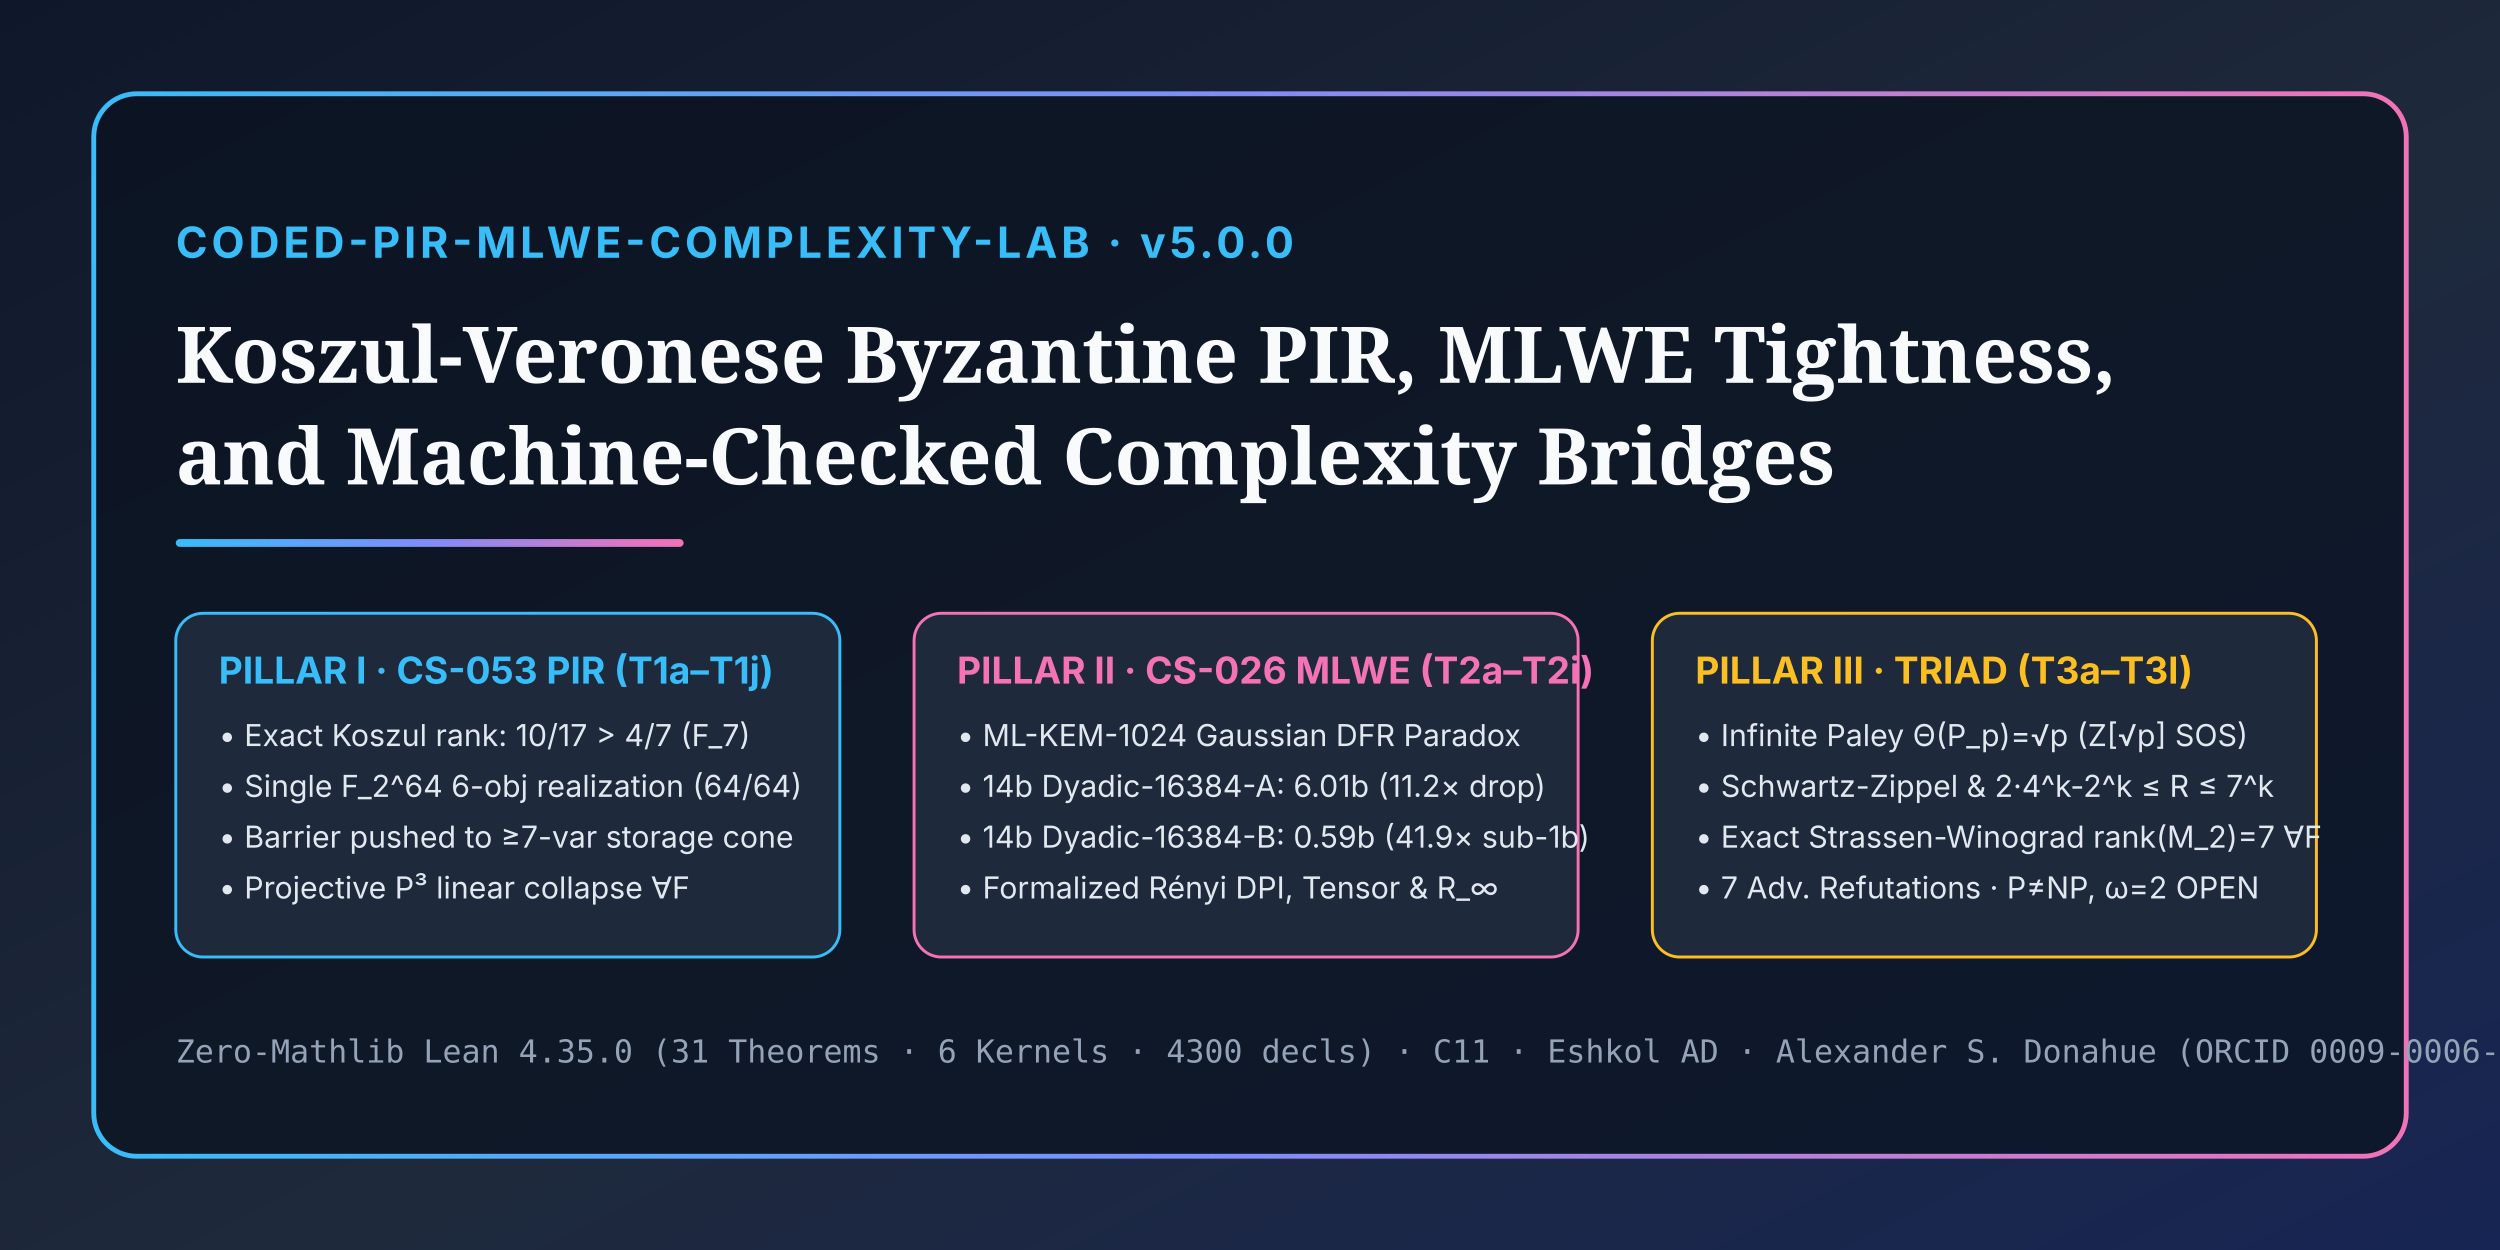
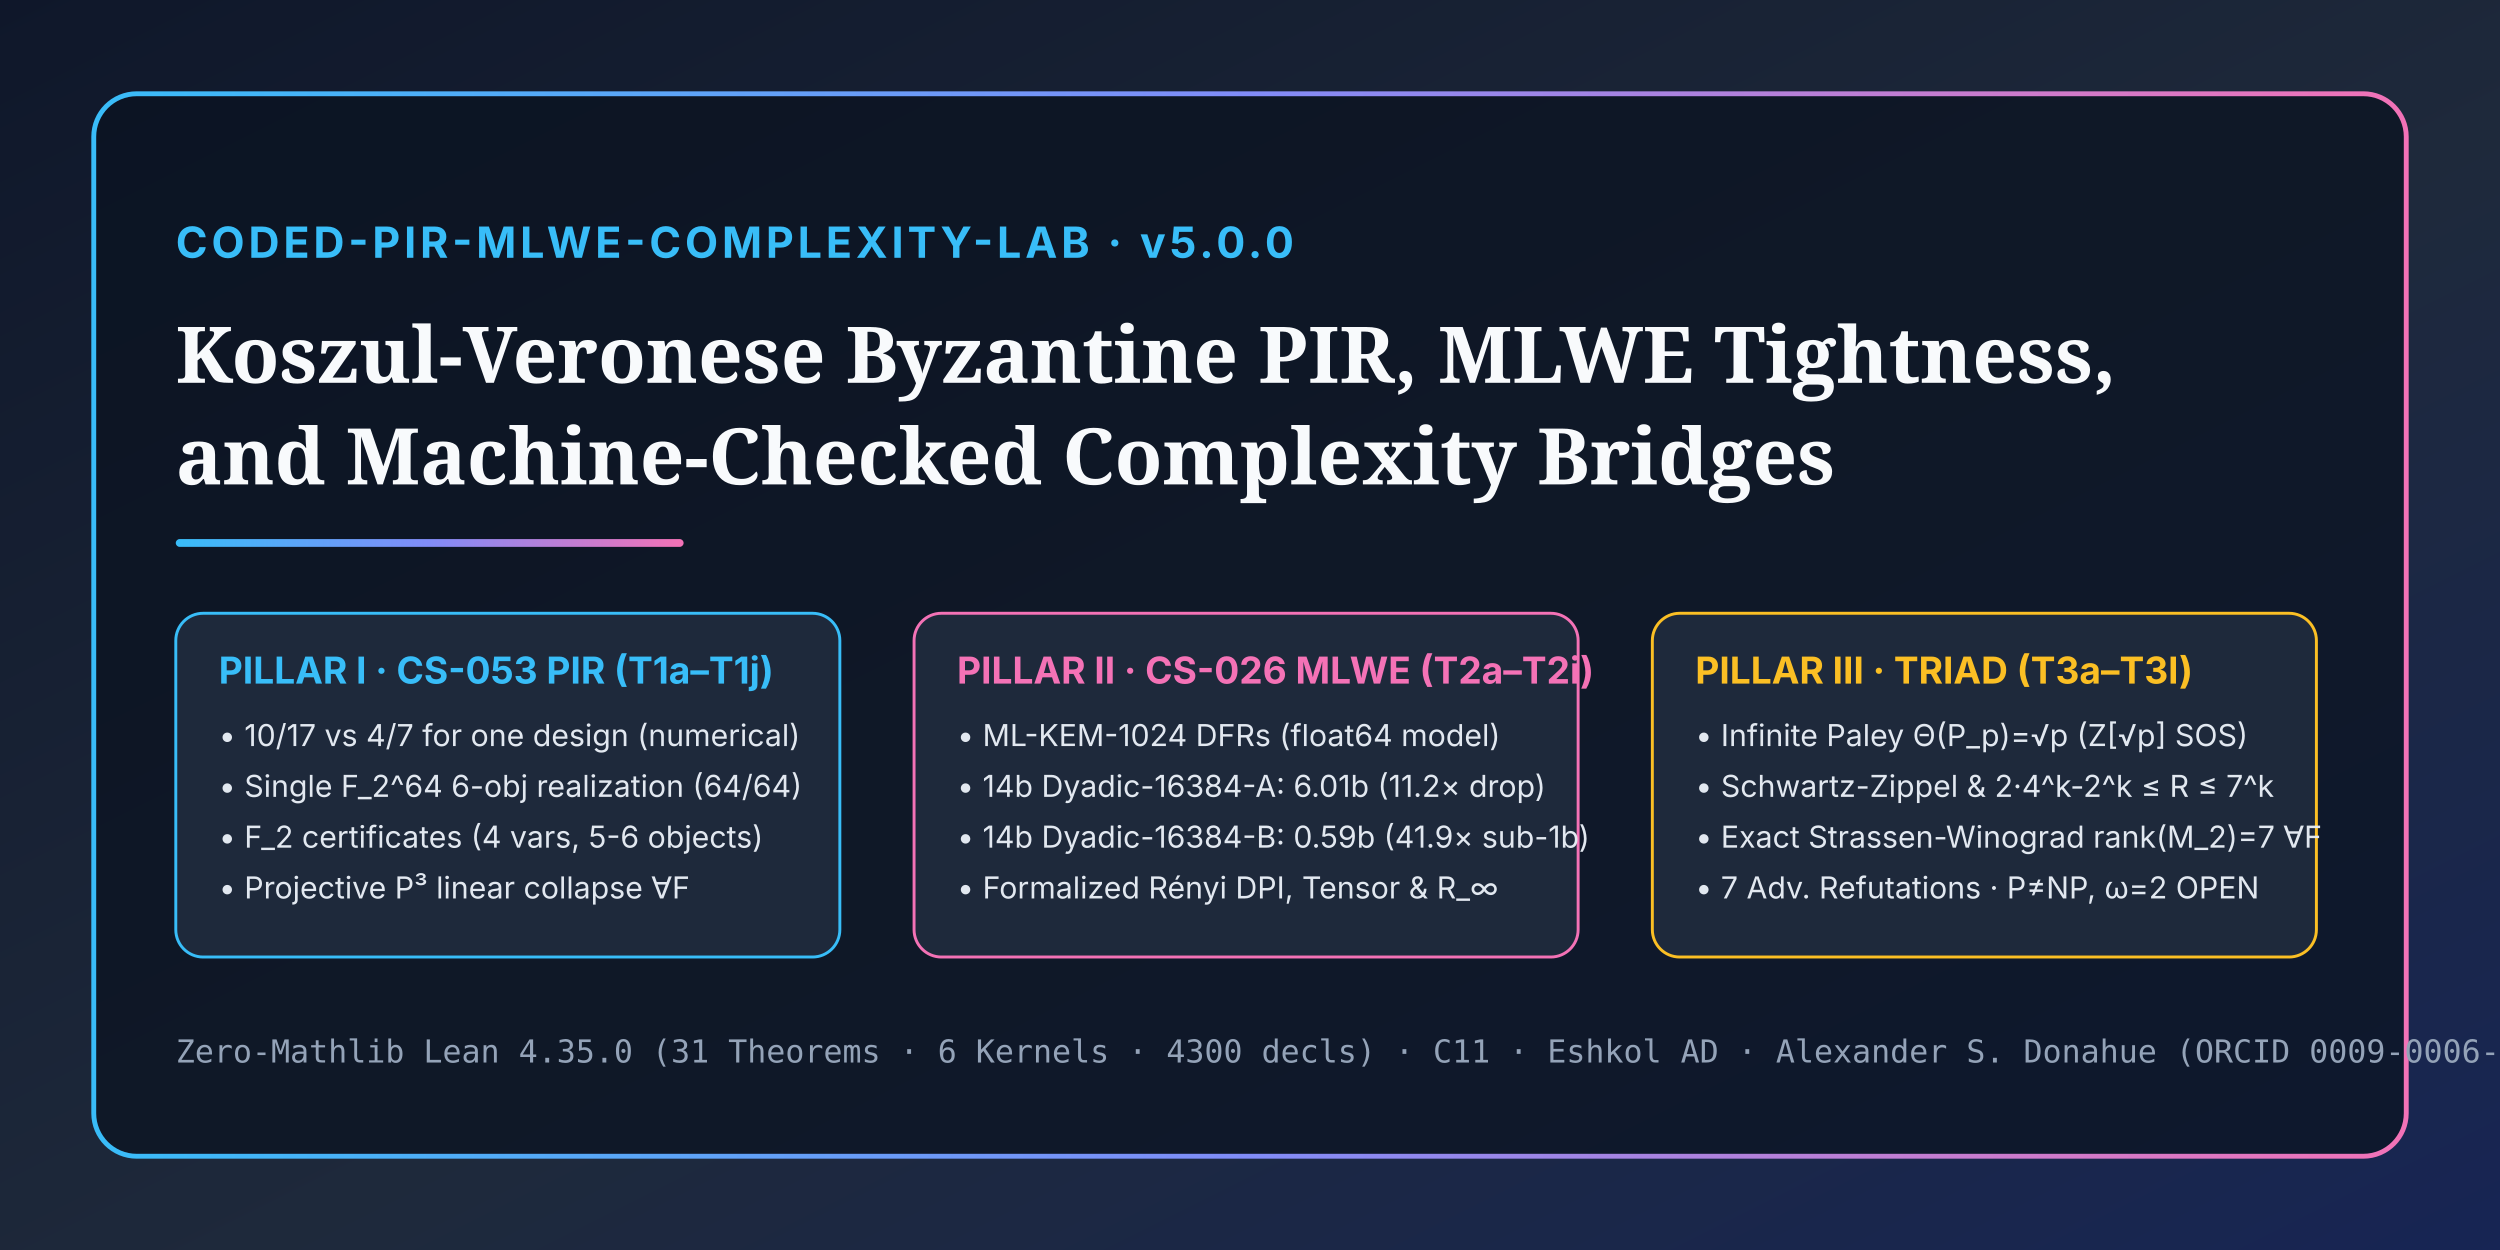
<svg xmlns="http://www.w3.org/2000/svg" width="1280" height="640" viewBox="0 0 1280 640">
  <defs>
    <linearGradient id="bg" x1="0%" y1="0%" x2="100%" y2="100%">
      <stop offset="0%" stop-color="#0f172a" />
      <stop offset="55%" stop-color="#1e293b" />
      <stop offset="100%" stop-color="#172554" />
    </linearGradient>
    <linearGradient id="accent" x1="0%" y1="0%" x2="100%" y2="0%">
      <stop offset="0%" stop-color="#38bdf8" />
      <stop offset="50%" stop-color="#818cf8" />
      <stop offset="100%" stop-color="#f472b6" />
    </linearGradient>
  </defs>
  <rect width="1280" height="640" fill="url(#bg)" />
  <rect x="48" y="48" width="1184" height="544" rx="22" fill="#0b1220" fill-opacity="0.72" stroke="url(#accent)" stroke-width="2.5" />
  <text x="90" y="132" font-family="system-ui, -apple-system, Segoe UI, sans-serif" font-size="22" font-weight="700" fill="#38bdf8" letter-spacing="2">CODED-PIR-MLWE-COMPLEXITY-LAB · v5.0.0</text>
  <text x="90" y="196" font-family="Georgia, serif" font-size="40" font-weight="700" fill="#f8fafc">Koszul-Veronese Byzantine PIR, MLWE Tightness,</text>
  <text x="90" y="248" font-family="Georgia, serif" font-size="40" font-weight="700" fill="#f8fafc">and Machine-Checked Complexity Bridges</text>
  <rect x="90" y="276" width="260" height="4" rx="2" fill="url(#accent)" />
  <g font-family="system-ui, -apple-system, Segoe UI, sans-serif" font-size="19" fill="#e2e8f0">
    <rect x="90" y="314" width="340" height="176" rx="14" fill="#1e293b" stroke="#38bdf8" stroke-width="1.5" />
    <text x="112" y="350" font-weight="700" fill="#38bdf8">PILLAR I · CS-053 PIR (T1a–T1j)</text>
-     <text x="112" y="382" font-size="15.5">• Exact Koszul rank: 10/17 &gt; 4/7 (F_7)</text>
+     <text x="112" y="382" font-size="15.5">• 10/17 vs 4/7 for one design (numerical)</text>
    <text x="112" y="408" font-size="15.5">• Single F_2^64 6-obj realization (64/64)</text>
-     <text x="112" y="434" font-size="15.5">• Barrier pushed to ≥7-var storage cone</text>
+     <text x="112" y="434" font-size="15.5">• F_2 certificates (4 vars, 5-6 objects)</text>
    <text x="112" y="460" font-size="15.5">• Projective P³ linear collapse ∀F</text>
    <rect x="468" y="314" width="340" height="176" rx="14" fill="#1e293b" stroke="#f472b6" stroke-width="1.5" />
    <text x="490" y="350" font-weight="700" fill="#f472b6">PILLAR II · CS-026 MLWE (T2a–T2i)</text>
-     <text x="490" y="382" font-size="15.5">• ML-KEM-1024 Gaussian DFR Paradox</text>
+     <text x="490" y="382" font-size="15.5">• ML-KEM-1024 DFRs (float64 model)</text>
    <text x="490" y="408" font-size="15.5">• 14b Dyadic-16384-A: 6.01b (11.2× drop)</text>
    <text x="490" y="434" font-size="15.5">• 14b Dyadic-16384-B: 0.59b (41.9× sub-1b)</text>
    <text x="490" y="460" font-size="15.5">• Formalized Rényi DPI, Tensor &amp; R_∞</text>
    <rect x="846" y="314" width="340" height="176" rx="14" fill="#1e293b" stroke="#fbbf24" stroke-width="1.5" />
    <text x="868" y="350" font-weight="700" fill="#fbbf24">PILLAR III · TRIAD (T3a–T3l)</text>
    <text x="868" y="382" font-size="15.5">• Infinite Paley Θ(P_p)=√p (Z[√p] SOS)</text>
    <text x="868" y="408" font-size="15.5">• Schwartz-Zippel &amp; 2·4^k-2^k ≤ R ≤ 7^k</text>
    <text x="868" y="434" font-size="15.5">• Exact Strassen-Winograd rank(M_2)=7 ∀F</text>
    <text x="868" y="460" font-size="15.5">• 7 Adv. Refutations · P≠NP, ω=2 OPEN</text>
  </g>
  <text x="90" y="544" font-family="ui-monospace, Consolas, monospace" font-size="16.2" fill="#94a3b8">Zero-Mathlib Lean 4.35.0 (31 Theorems · 6 Kernels · 4300 decls) · C11 · Eshkol AD · Alexander S. Donahue (ORCID 0009-0006-8168-9648)</text>
</svg>
